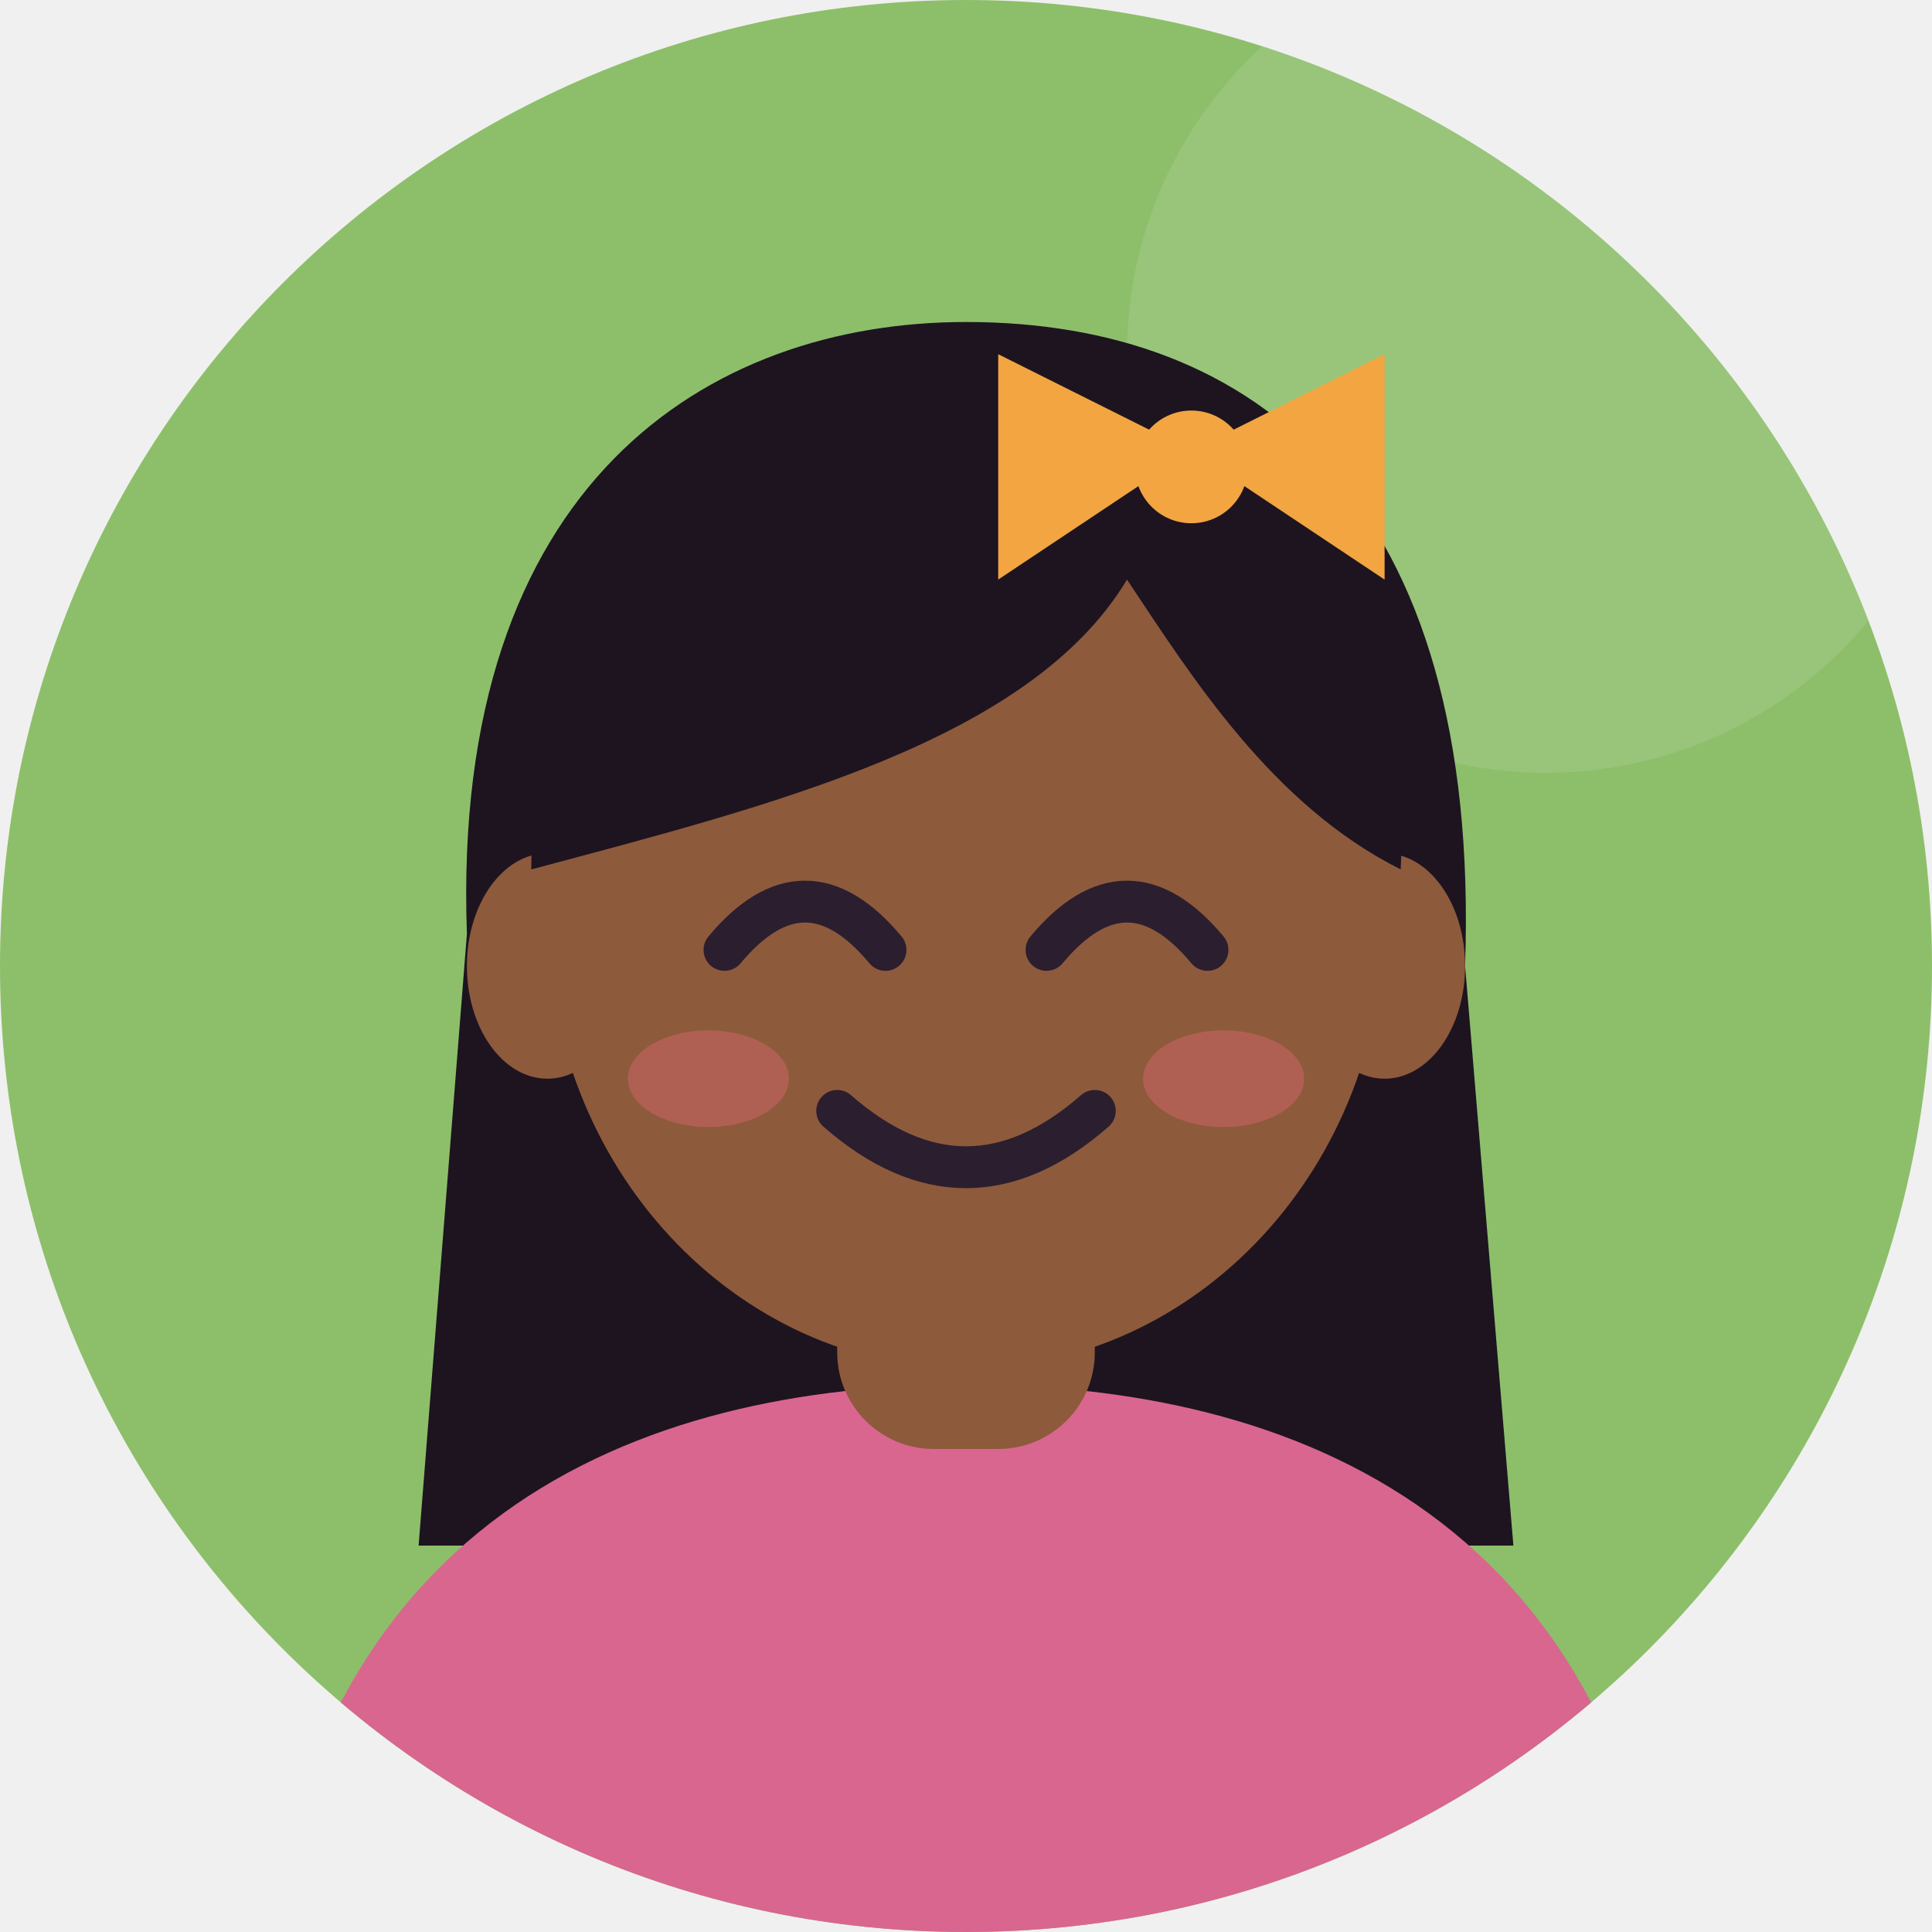
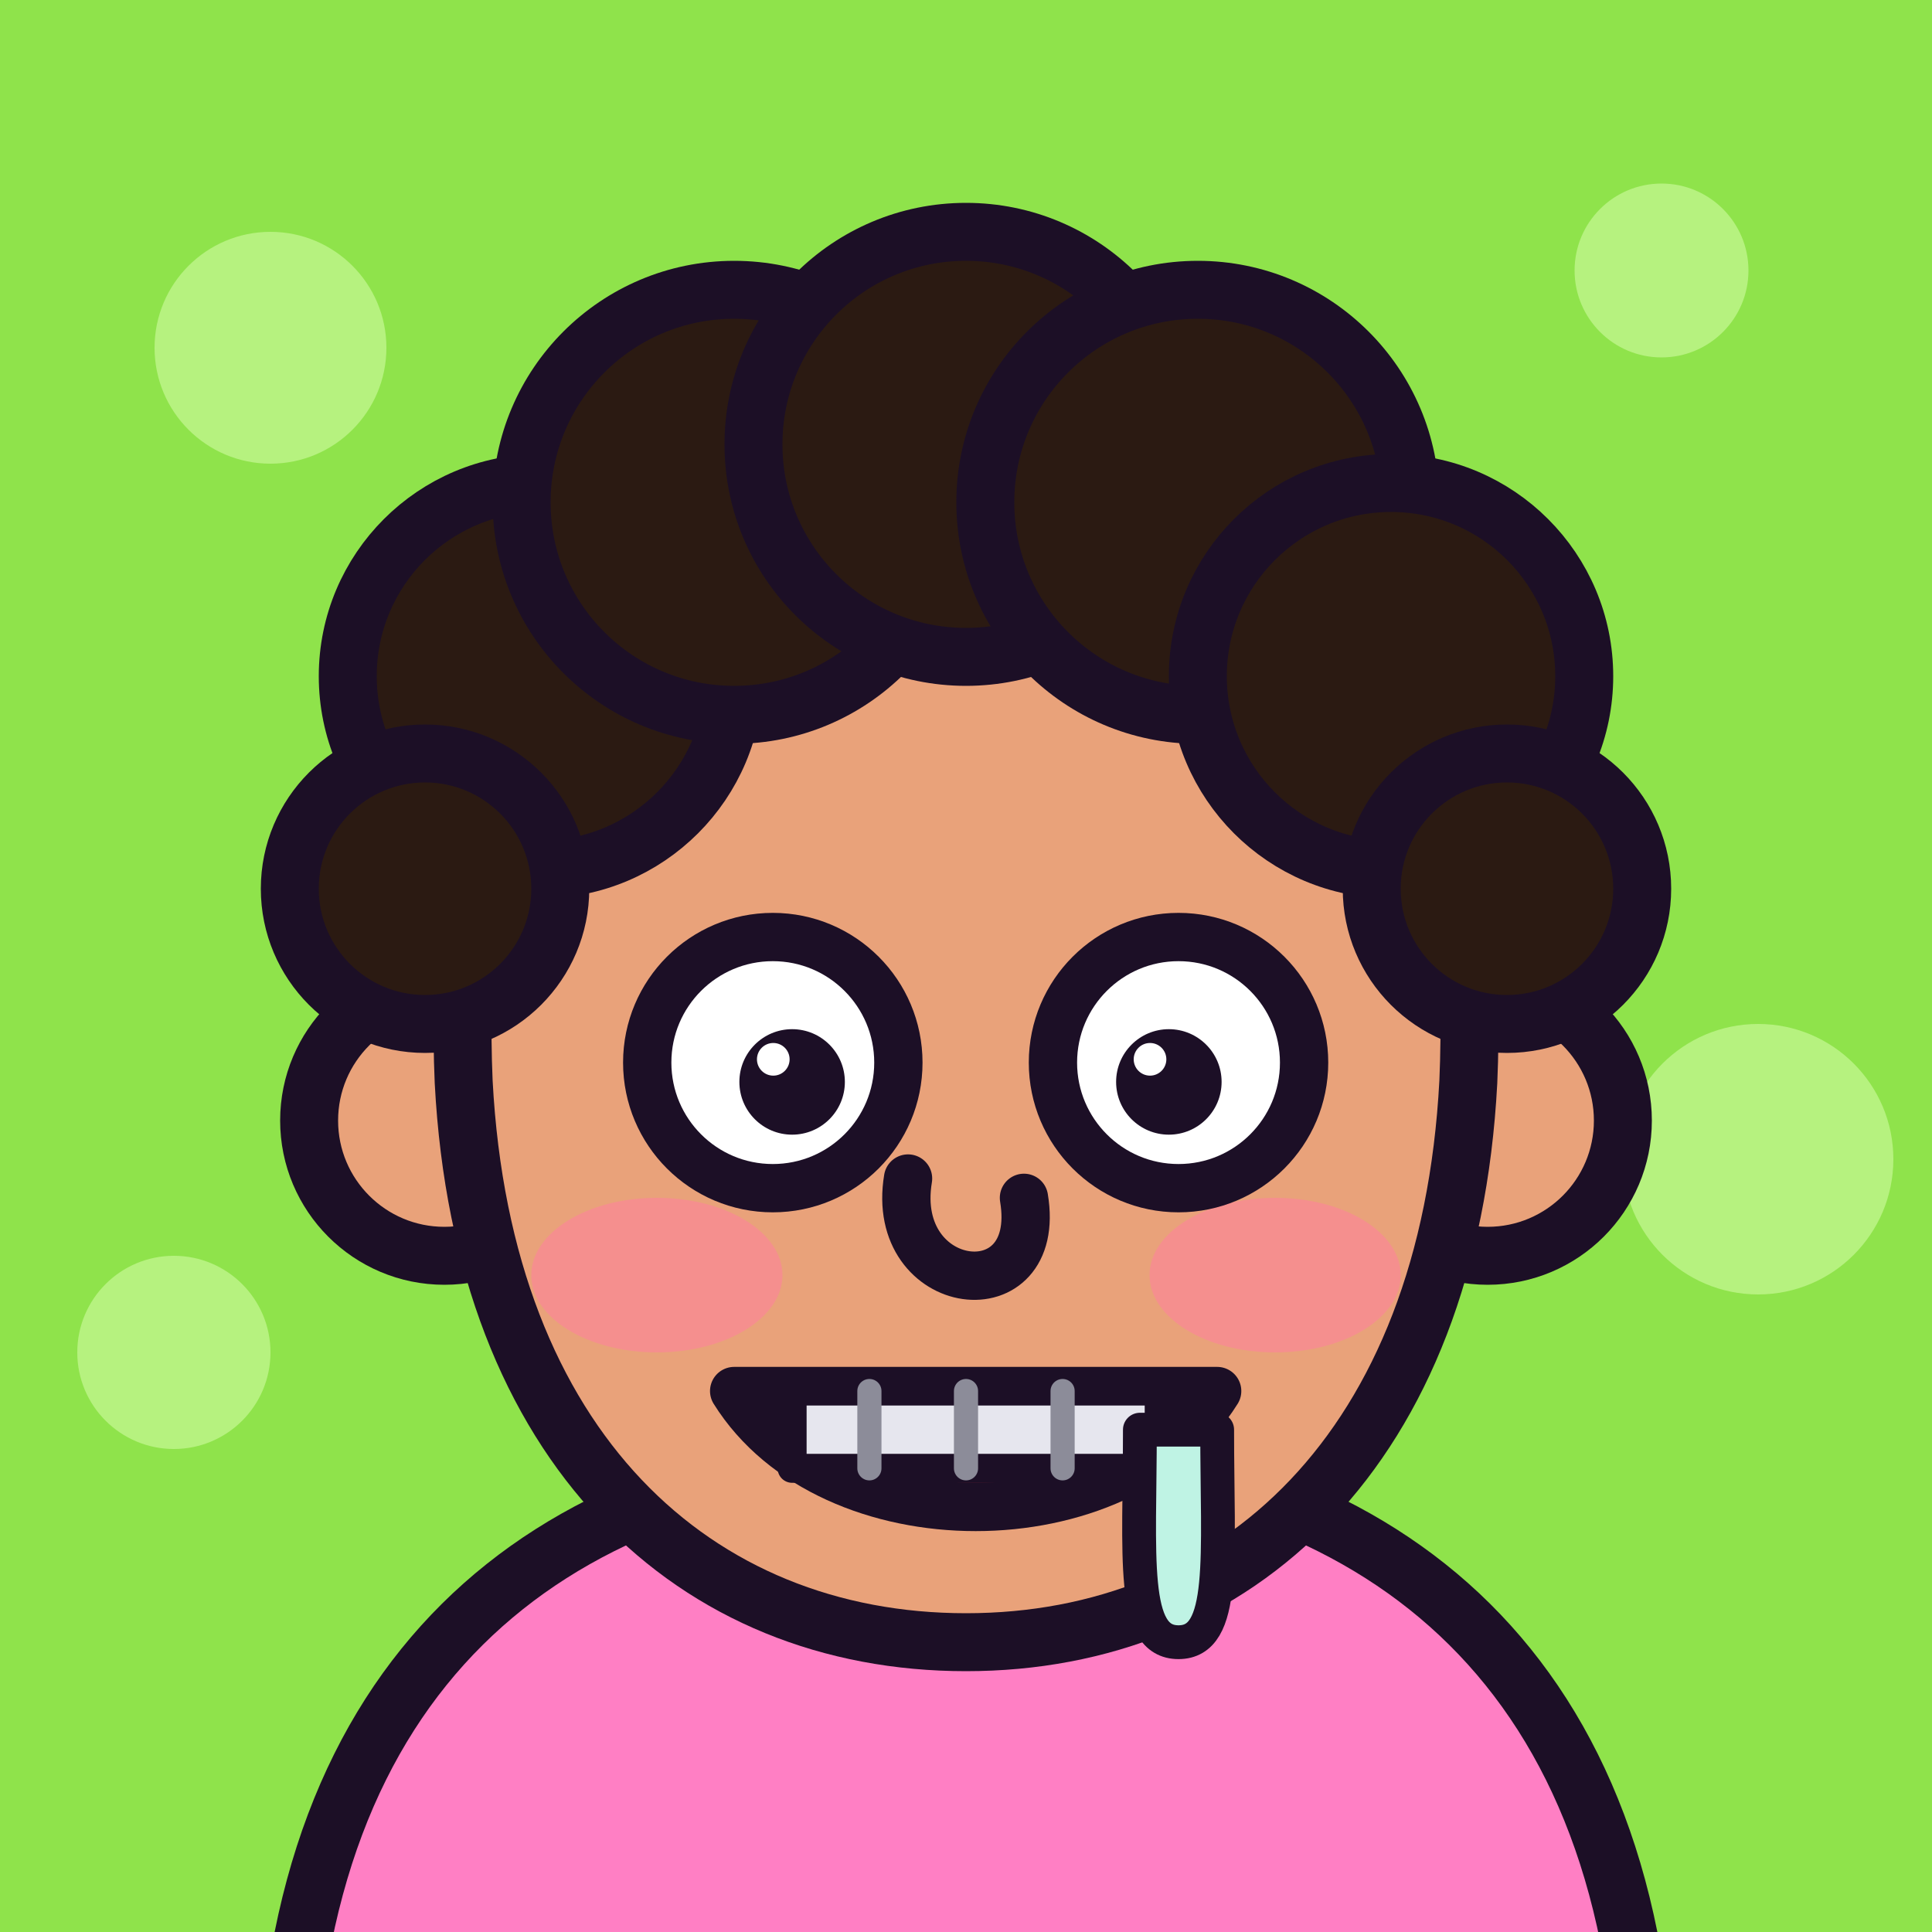
- <svg xmlns="http://www.w3.org/2000/svg" viewBox="0 0 120 120">
-   <defs>
-     <clipPath id="c">
-       <circle cx="60" cy="60" r="60" />
-     </clipPath>
-   </defs>
-   <circle cx="60" cy="60" r="60" fill="#8DBF6A" />
-   <g clip-path="url(#c)">
-     <circle cx="96" cy="22" r="26" fill="#fff" opacity=".10" />
-     <path d="M29 58 C28 30 44 20 60 20 C78 20 92 31 91 60 L94 96 L26 96Z" fill="#1D1420" />
-     <path d="M16 126 C18 94 40 86 60 86 C80 86 102 94 104 126Z" fill="#D9668F" />
-     <rect x="52" y="74" width="16" height="16" rx="6" fill="#8E5A3C" />
-     <ellipse cx="34" cy="60" rx="5" ry="7" fill="#8E5A3C" />
-     <ellipse cx="86" cy="60" rx="5" ry="7" fill="#8E5A3C" />
-     <ellipse cx="60" cy="57" rx="26" ry="28" fill="#8E5A3C" />
-     <path d="M33 54 C33 32 47 25 60 25 C75 25 88 34 87 54 C79 50 74 42 70 36 C64 46 48 50 33 54Z" fill="#1D1420" />
-     <path d="M45 59 Q50 53 55 59 M65 59 Q70 53 75 59" stroke="#2B1E2E" stroke-width="2.6" fill="none" stroke-linecap="round" />
-     <ellipse cx="44" cy="67" rx="5" ry="3" fill="#F06A7A" opacity=".35" />
-     <ellipse cx="76" cy="67" rx="5" ry="3" fill="#F06A7A" opacity=".35" />
-     <path d="M52 69 Q60 76 68 69" stroke="#2B1E2E" stroke-width="2.6" fill="none" stroke-linecap="round" />
-     <path d="M74 28 L86 22 L86 36Z M74 28 L62 22 L62 36Z" fill="#F2A541" />
-     <circle cx="74" cy="29" r="3.5" fill="#F2A541" />
-   </g>
+ <svg xmlns="http://www.w3.org/2000/svg" viewBox="0 0 200 200" stroke-linejoin="round" stroke-linecap="round">
+   <rect width="200" height="200" fill="#8FE34B" />
+   <circle cx="28" cy="36" r="12" fill="#B6F27F" />
+   <circle cx="172" cy="28" r="9" fill="#B6F27F" />
+   <circle cx="182" cy="120" r="14" fill="#B6F27F" />
+   <circle cx="18" cy="140" r="10" fill="#B6F27F" />
+   <circle cx="160" cy="66" r="6" fill="#B6F27F" />
+   <path d="M30 210 C34 168 62 150 100 150 C138 150 166 168 170 210Z" fill="#FF7FC4" stroke="#1C0F26" stroke-width="6" />
+   <circle cx="46" cy="116" r="14" fill="#E9A27A" stroke="#1C0F26" stroke-width="6" />
+   <circle cx="154" cy="116" r="14" fill="#E9A27A" stroke="#1C0F26" stroke-width="6" />
+   <path d="M48 112 C46 66 70 50 100 50 C130 50 154 66 152 112 C150 150 128 170 100 170 C72 170 50 150 48 112Z" fill="#E9A27A" stroke="#1C0F26" stroke-width="6" />
+   <ellipse cx="68" cy="132" rx="13" ry="8" fill="#FF7F9F" opacity=".55" />
+   <ellipse cx="132" cy="132" rx="13" ry="8" fill="#FF7F9F" opacity=".55" />
+   <circle cx="80" cy="110" r="13" fill="#fff" stroke="#1C0F26" stroke-width="5" />
+   <circle cx="82" cy="112" r="5.46" fill="#1C0F26" />
+   <circle cx="80.05" cy="109.66" r="1.69" fill="#fff" />
+   <circle cx="122" cy="110" r="13" fill="#fff" stroke="#1C0F26" stroke-width="5" />
+   <circle cx="121" cy="112" r="5.46" fill="#1C0F26" />
+   <circle cx="119.05" cy="109.66" r="1.69" fill="#fff" />
+   <path d="M94 122 C92 134 108 136 106 124" fill="#E9A27A" stroke="#1C0F26" stroke-width="5" />
+   <path d="M76 144 C86 160 116 160 126 144Z" fill="#7A1A2E" stroke="#1C0F26" stroke-width="5" />
+   <rect x="82" y="144" width="38" height="8" fill="#E6E6EE" stroke="#1C0F26" stroke-width="3" />
+   <path d="M90 144v8M100 144v8M110 144v8" fill="none" stroke="#8C8C99" stroke-width="2.5" />
+   <path d="M118.0 148 C118.0 161.2 117.0 170 122 170 C127.0 170 126.0 161.2 126.0 148Z" fill="#BFF3E4" stroke="#1C0F26" stroke-width="3.5" />
+   <circle cx="56" cy="70" r="20" fill="#2B1A12" stroke="#1C0F26" stroke-width="6" />
+   <circle cx="76" cy="52" r="22" fill="#2B1A12" stroke="#1C0F26" stroke-width="6" />
+   <circle cx="100" cy="46" r="22" fill="#2B1A12" stroke="#1C0F26" stroke-width="6" />
+   <circle cx="124" cy="52" r="22" fill="#2B1A12" stroke="#1C0F26" stroke-width="6" />
+   <circle cx="144" cy="70" r="20" fill="#2B1A12" stroke="#1C0F26" stroke-width="6" />
+   <circle cx="44" cy="92" r="14" fill="#2B1A12" stroke="#1C0F26" stroke-width="6" />
+   <circle cx="156" cy="92" r="14" fill="#2B1A12" stroke="#1C0F26" stroke-width="6" />
</svg>
